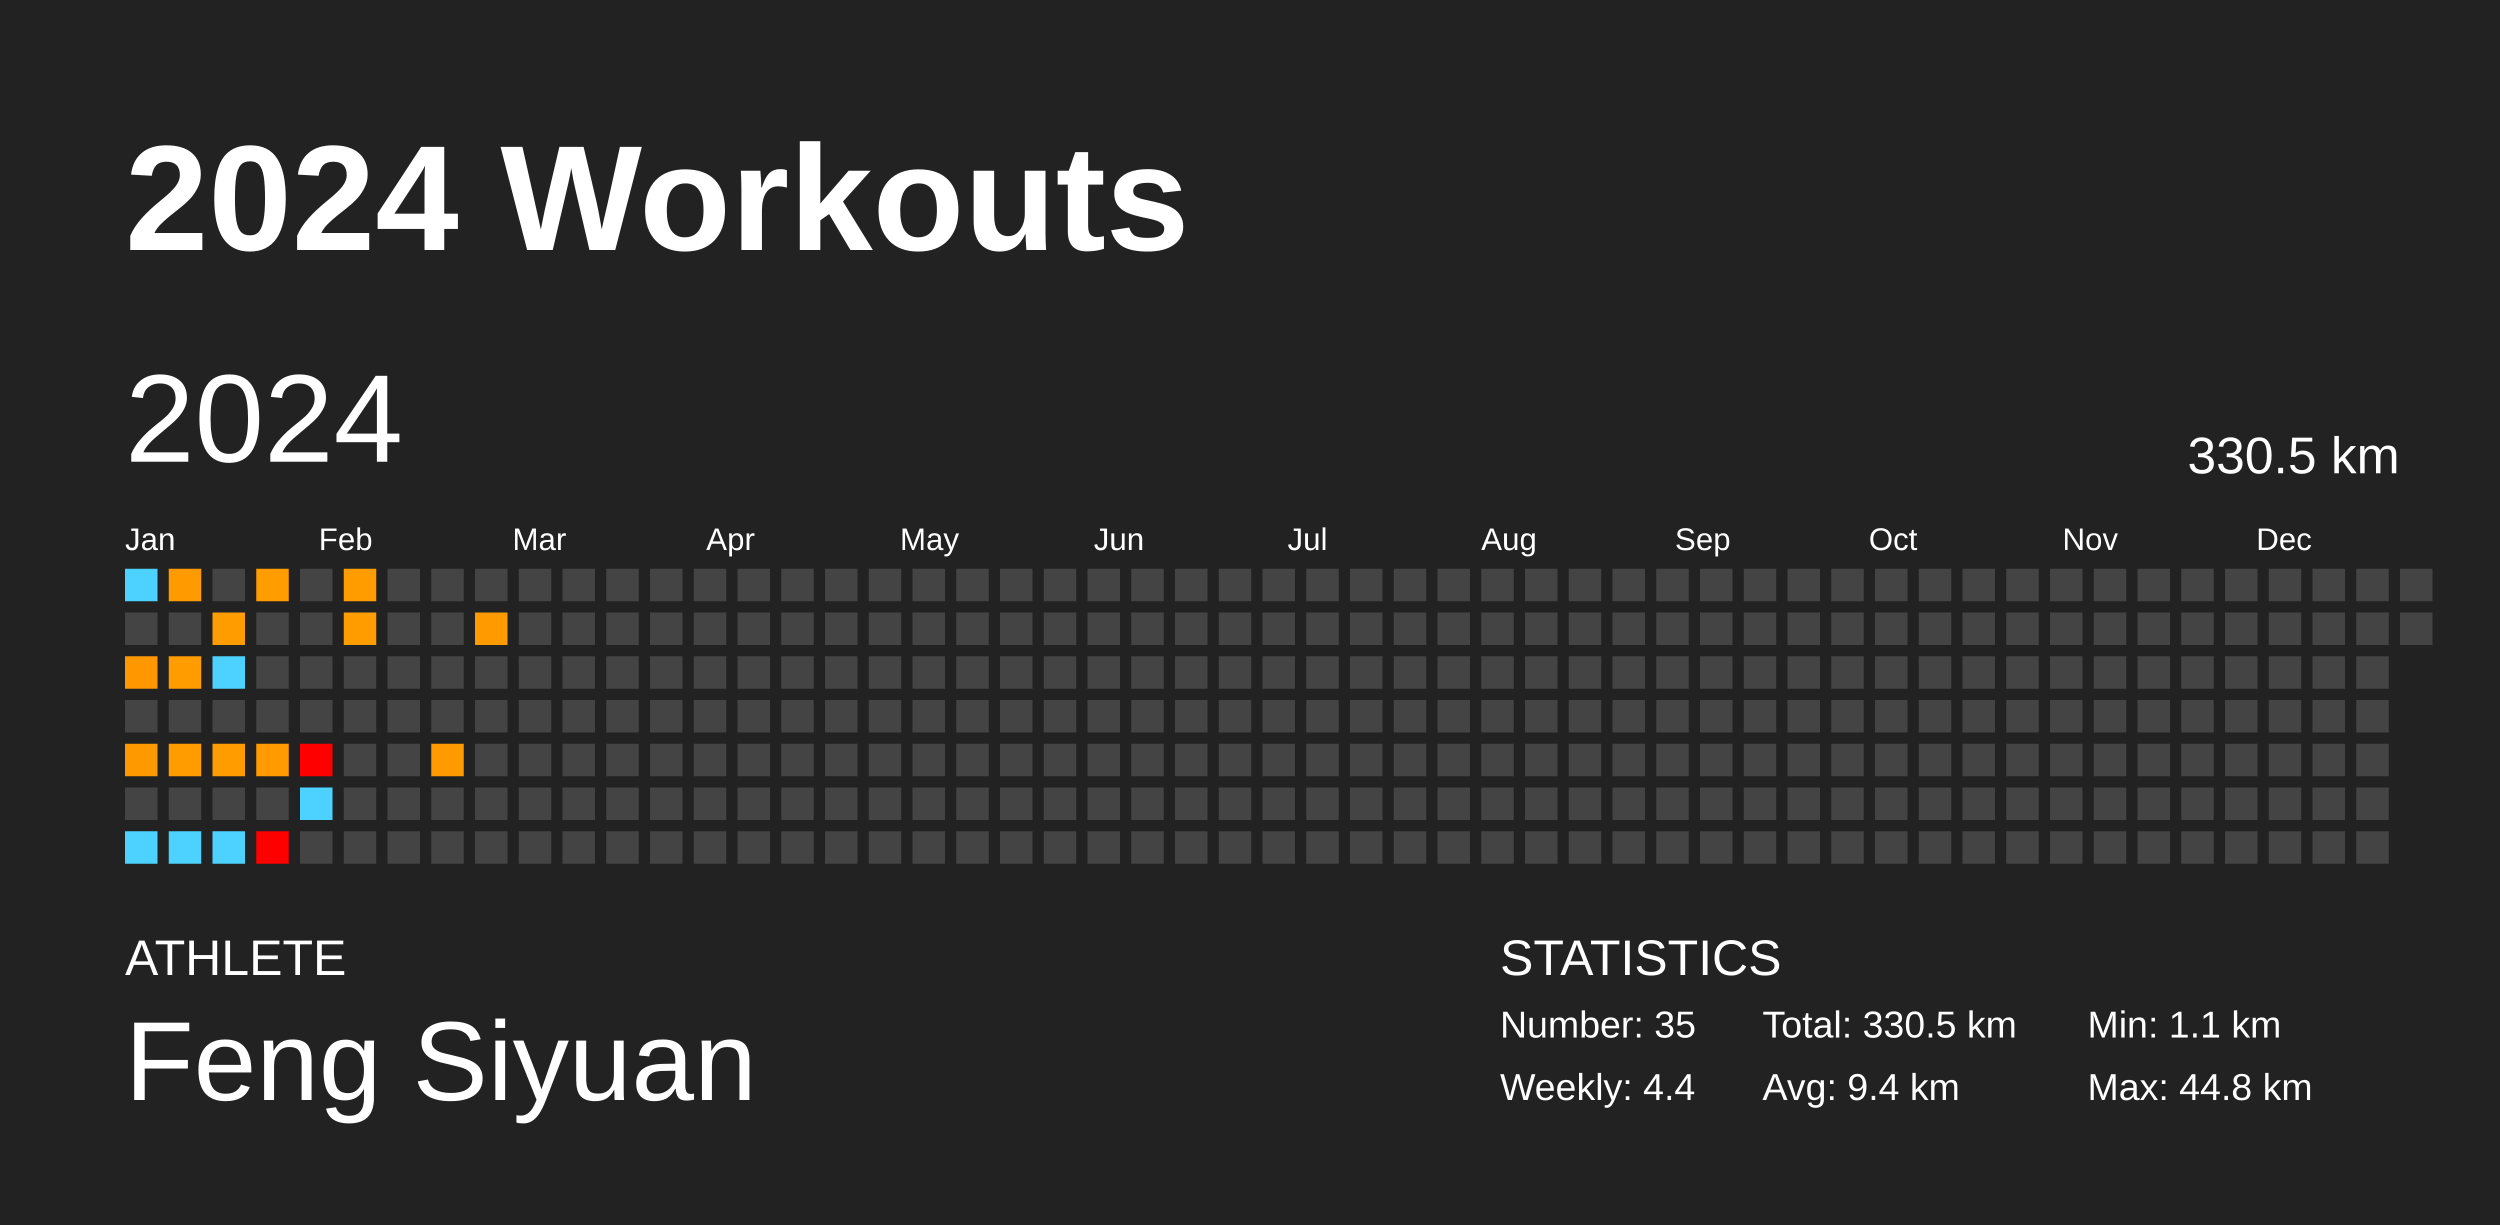
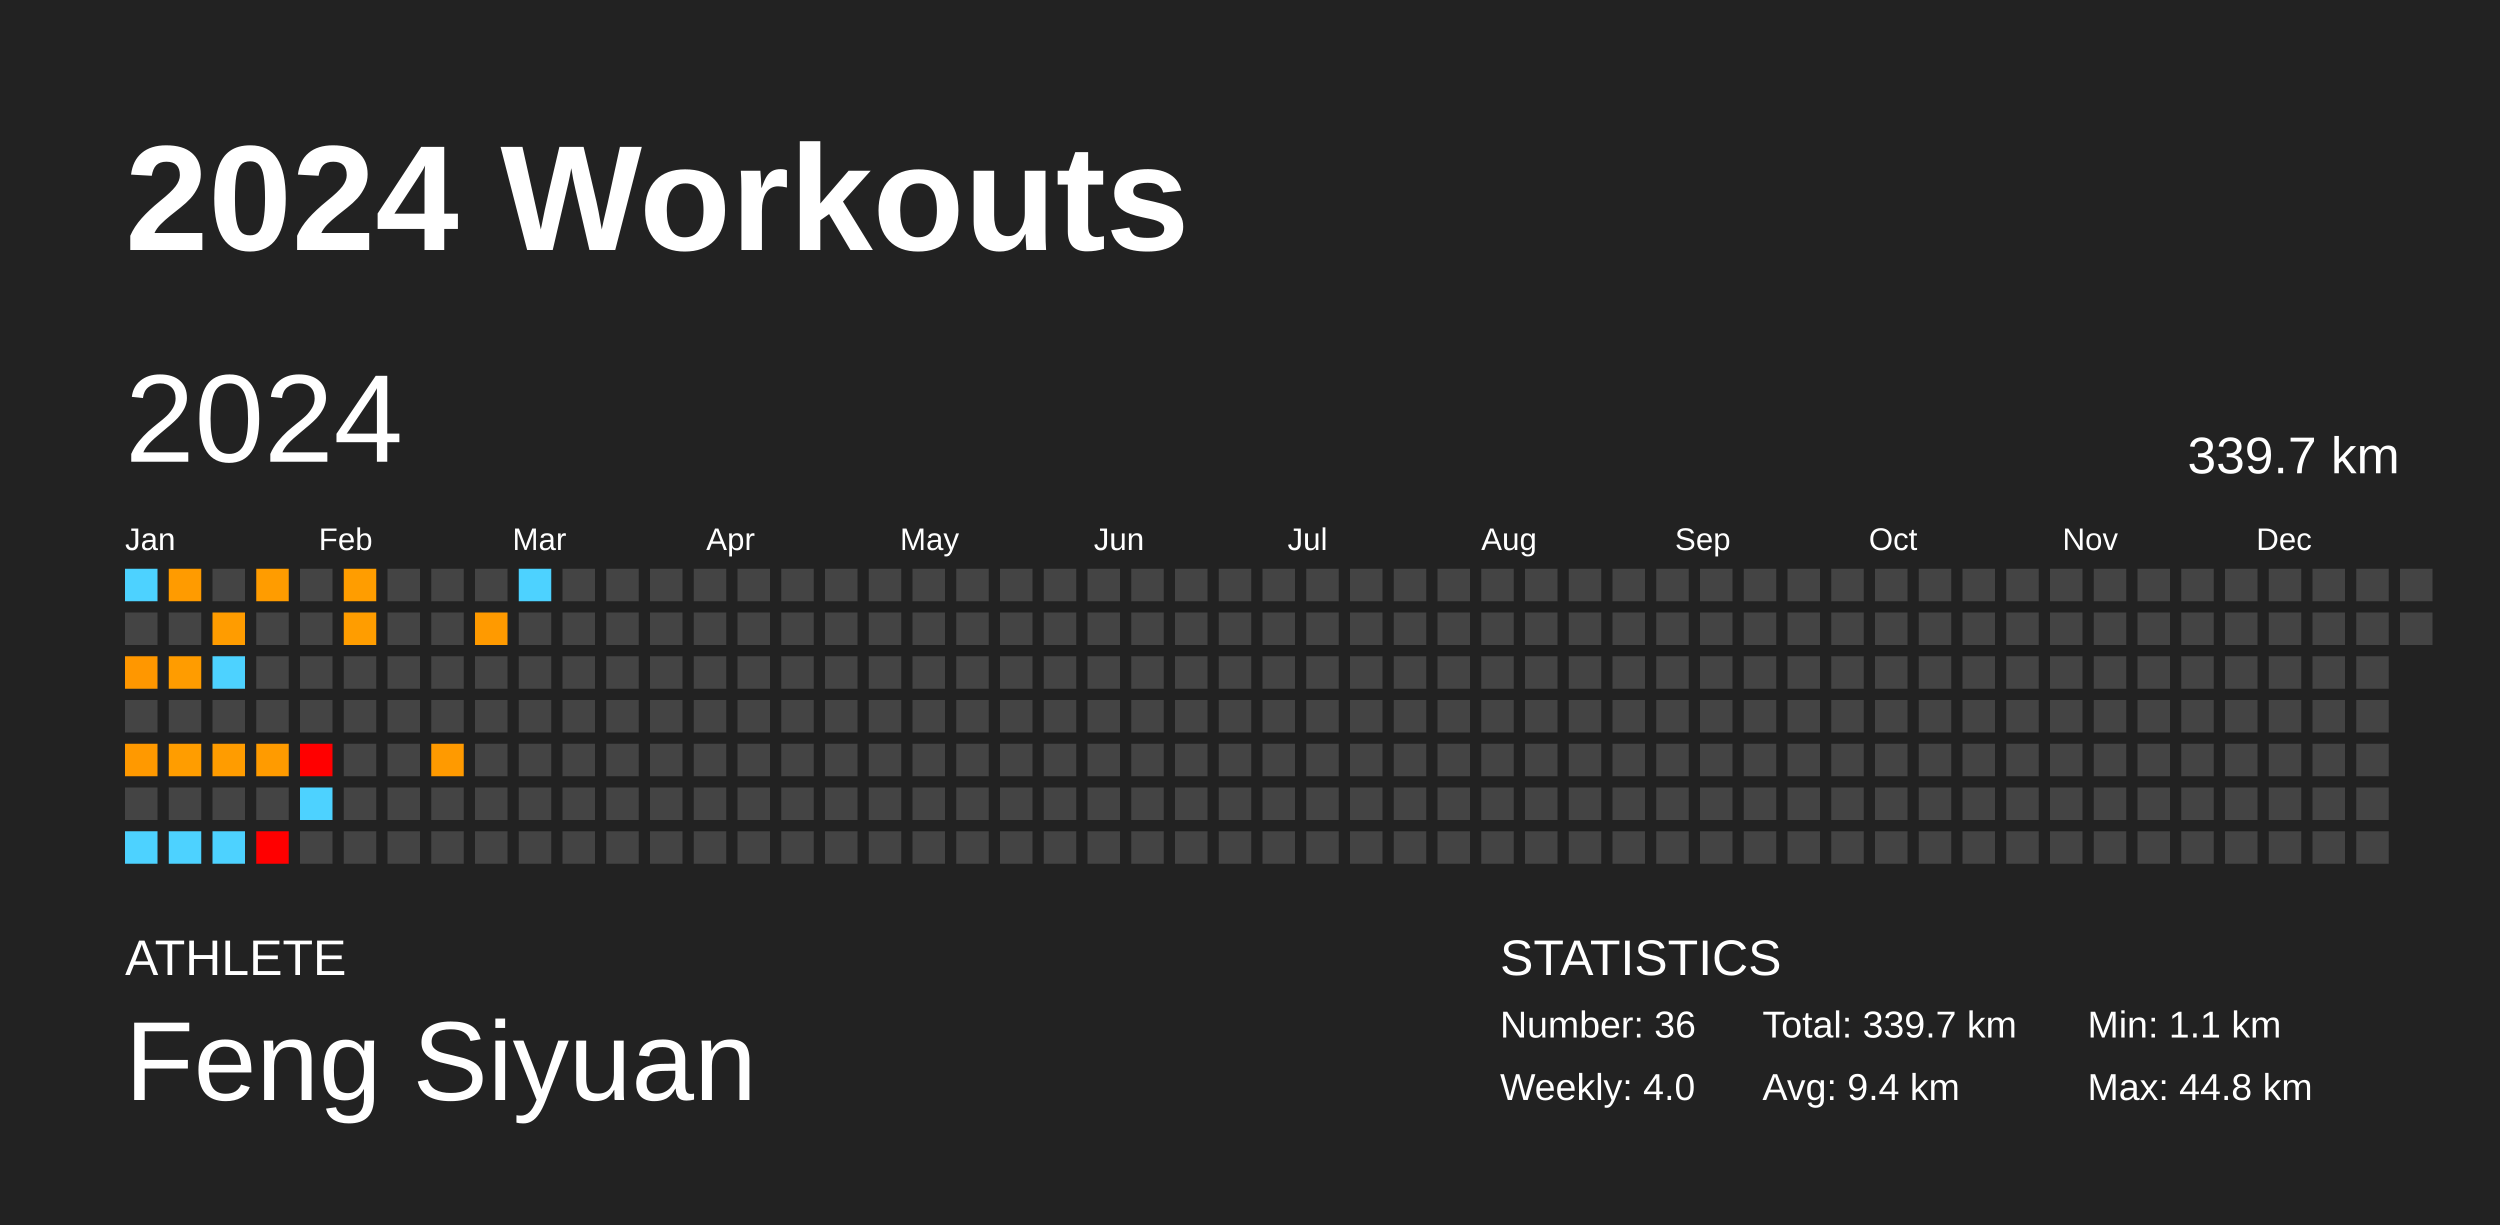
<svg xmlns="http://www.w3.org/2000/svg" baseProfile="full" height="98mm" version="1.1" viewBox="0,0,200,98" width="200mm">
  <defs />
  <rect fill="#222222" height="98" width="200" x="0" y="0" />
  <text fill="#FFFFFF" style="font-size:12px; font-family:Arial; font-weight:bold;" x="10" y="20">2024 Workouts</text>
  <text fill="#FFFFFF" style="font-size:4px; font-family:Arial" x="10" y="78">ATHLETE</text>
  <text fill="#FFFFFF" style="font-size:9px; font-family:Arial" x="10" y="88">Feng Siyuan</text>
  <text fill="#FFFFFF" style="font-size:4px; font-family:Arial" x="120" y="78">STATISTICS</text>
-   <text fill="#FFFFFF" style="font-size:3px; font-family:Arial" x="120" y="83">Number: 35</text>
-   <text fill="#FFFFFF" style="font-size:3px; font-family:Arial" x="120" y="88">Weekly: 4.4</text>
-   <text fill="#FFFFFF" style="font-size:3px; font-family:Arial" x="141" y="83">Total: 330.5 km</text>
+   <text fill="#FFFFFF" style="font-size:3px; font-family:Arial" x="120" y="83">Number: 36</text>
+   <text fill="#FFFFFF" style="font-size:3px; font-family:Arial" x="120" y="88">Weekly: 4.0</text>
+   <text fill="#FFFFFF" style="font-size:3px; font-family:Arial" x="141" y="83">Total: 339.7 km</text>
  <text fill="#FFFFFF" style="font-size:3px; font-family:Arial" x="141" y="88">Avg: 9.4 km</text>
  <text fill="#FFFFFF" style="font-size:3px; font-family:Arial" x="167" y="83">Min: 1.1 km</text>
  <text fill="#FFFFFF" style="font-size:3px; font-family:Arial" x="167" y="88">Max: 44.8 km</text>
  <text dominant-baseline="hanging" fill="#FFFFFF" style="font-size:10.0px; font-family:Arial;" x="10" y="30">2024</text>
-   <text dominant-baseline="hanging" fill="#FFFFFF" style="font-size:4.125px; font-family:Arial;" x="175" y="35">330.5 km</text>
+   <text dominant-baseline="hanging" fill="#FFFFFF" style="font-size:4.125px; font-family:Arial;" x="175" y="35">339.7 km</text>
  <text fill="#FFFFFF" style="font-size:2.5px; font-family:Arial" x="10.0" y="44">Jan</text>
  <text fill="#FFFFFF" style="font-size:2.5px; font-family:Arial" x="25.5" y="44">Feb</text>
  <text fill="#FFFFFF" style="font-size:2.5px; font-family:Arial" x="41.0" y="44">Mar</text>
  <text fill="#FFFFFF" style="font-size:2.5px; font-family:Arial" x="56.5" y="44">Apr</text>
  <text fill="#FFFFFF" style="font-size:2.5px; font-family:Arial" x="72.0" y="44">May</text>
  <text fill="#FFFFFF" style="font-size:2.5px; font-family:Arial" x="87.5" y="44">Jun</text>
  <text fill="#FFFFFF" style="font-size:2.5px; font-family:Arial" x="103.0" y="44">Jul</text>
  <text fill="#FFFFFF" style="font-size:2.5px; font-family:Arial" x="118.5" y="44">Aug</text>
  <text fill="#FFFFFF" style="font-size:2.5px; font-family:Arial" x="134.0" y="44">Sep</text>
  <text fill="#FFFFFF" style="font-size:2.5px; font-family:Arial" x="149.5" y="44">Oct</text>
  <text fill="#FFFFFF" style="font-size:2.5px; font-family:Arial" x="165.0" y="44">Nov</text>
  <text fill="#FFFFFF" style="font-size:2.5px; font-family:Arial" x="180.5" y="44">Dec</text>
  <rect fill="#4dd2ff" height="2.6" width="2.6" x="10.0" y="45.5" />
  <rect fill="#444444" height="2.6" width="2.6" x="10.0" y="49.0" />
  <rect fill="#ff9700" height="2.6" width="2.6" x="10.0" y="52.5" />
  <rect fill="#444444" height="2.6" width="2.6" x="10.0" y="56.0" />
  <rect fill="#ff9900" height="2.6" width="2.6" x="10.0" y="59.5" />
  <rect fill="#444444" height="2.6" width="2.6" x="10.0" y="63.0" />
  <rect fill="#4dd2ff" height="2.6" width="2.6" x="10.0" y="66.5" />
  <rect fill="#ff9b00" height="2.6" width="2.6" x="13.5" y="45.5" />
  <rect fill="#444444" height="2.6" width="2.6" x="13.5" y="49.0" />
  <rect fill="#ff9c00" height="2.6" width="2.6" x="13.5" y="52.5" />
  <rect fill="#444444" height="2.6" width="2.6" x="13.5" y="56.0" />
  <rect fill="#ff9d00" height="2.6" width="2.6" x="13.5" y="59.5" />
  <rect fill="#444444" height="2.6" width="2.6" x="13.5" y="63.0" />
  <rect fill="#4dd2ff" height="2.6" width="2.6" x="13.5" y="66.5" />
  <rect fill="#444444" height="2.6" width="2.6" x="17.0" y="45.5" />
  <rect fill="#ff9c00" height="2.6" width="2.6" x="17.0" y="49.0" />
  <rect fill="#4dd2ff" height="2.6" width="2.6" x="17.0" y="52.5" />
  <rect fill="#444444" height="2.6" width="2.6" x="17.0" y="56.0" />
  <rect fill="#ff9c00" height="2.6" width="2.6" x="17.0" y="59.5" />
  <rect fill="#444444" height="2.6" width="2.6" x="17.0" y="63.0" />
  <rect fill="#4dd2ff" height="2.6" width="2.6" x="17.0" y="66.5" />
  <rect fill="#ff9c00" height="2.6" width="2.6" x="20.5" y="45.5" />
  <rect fill="#444444" height="2.6" width="2.6" x="20.5" y="49.0" />
  <rect fill="#444444" height="2.6" width="2.6" x="20.5" y="52.5" />
  <rect fill="#444444" height="2.6" width="2.6" x="20.5" y="56.0" />
  <rect fill="#ff9b00" height="2.6" width="2.6" x="20.5" y="59.5" />
  <rect fill="#444444" height="2.6" width="2.6" x="20.5" y="63.0" />
  <rect fill="red" height="2.6" width="2.6" x="20.5" y="66.5" />
  <rect fill="#444444" height="2.6" width="2.6" x="24.0" y="45.5" />
  <rect fill="#444444" height="2.6" width="2.6" x="24.0" y="49.0" />
  <rect fill="#444444" height="2.6" width="2.6" x="24.0" y="52.5" />
  <rect fill="#444444" height="2.6" width="2.6" x="24.0" y="56.0" />
  <rect fill="red" height="2.6" width="2.6" x="24.0" y="59.5" />
  <rect fill="#4dd2ff" height="2.6" width="2.6" x="24.0" y="63.0" />
  <rect fill="#444444" height="2.6" width="2.6" x="24.0" y="66.5" />
  <rect fill="#ff9d00" height="2.6" width="2.6" x="27.5" y="45.5" />
  <rect fill="#ff9d00" height="2.6" width="2.6" x="27.5" y="49.0" />
  <rect fill="#444444" height="2.6" width="2.6" x="27.5" y="52.5" />
  <rect fill="#444444" height="2.6" width="2.6" x="27.5" y="56.0" />
  <rect fill="#444444" height="2.6" width="2.6" x="27.5" y="59.5" />
  <rect fill="#444444" height="2.6" width="2.6" x="27.5" y="63.0" />
  <rect fill="#444444" height="2.6" width="2.6" x="27.5" y="66.5" />
  <rect fill="#444444" height="2.6" width="2.6" x="31.0" y="45.5" />
  <rect fill="#444444" height="2.6" width="2.6" x="31.0" y="49.0" />
  <rect fill="#444444" height="2.6" width="2.6" x="31.0" y="52.5" />
  <rect fill="#444444" height="2.6" width="2.6" x="31.0" y="56.0" />
  <rect fill="#444444" height="2.6" width="2.6" x="31.0" y="59.5" />
  <rect fill="#444444" height="2.6" width="2.6" x="31.0" y="63.0" />
  <rect fill="#444444" height="2.6" width="2.6" x="31.0" y="66.5" />
  <rect fill="#444444" height="2.6" width="2.6" x="34.5" y="45.5" />
  <rect fill="#444444" height="2.6" width="2.6" x="34.5" y="49.0" />
  <rect fill="#444444" height="2.6" width="2.6" x="34.5" y="52.5" />
  <rect fill="#444444" height="2.6" width="2.6" x="34.5" y="56.0" />
  <rect fill="#ff9a00" height="2.6" width="2.6" x="34.5" y="59.5" />
  <rect fill="#444444" height="2.6" width="2.6" x="34.5" y="63.0" />
  <rect fill="#444444" height="2.6" width="2.6" x="34.5" y="66.5" />
  <rect fill="#444444" height="2.6" width="2.6" x="38.0" y="45.5" />
  <rect fill="#ff9a00" height="2.6" width="2.6" x="38.0" y="49.0" />
  <rect fill="#444444" height="2.6" width="2.6" x="38.0" y="52.5" />
  <rect fill="#444444" height="2.6" width="2.6" x="38.0" y="56.0" />
  <rect fill="#444444" height="2.6" width="2.6" x="38.0" y="59.5" />
  <rect fill="#444444" height="2.6" width="2.6" x="38.0" y="63.0" />
  <rect fill="#444444" height="2.6" width="2.6" x="38.0" y="66.5" />
-   <rect fill="#444444" height="2.6" width="2.6" x="41.5" y="45.5" />
+   <rect fill="#4dd2ff" height="2.6" width="2.6" x="41.5" y="45.5" />
  <rect fill="#444444" height="2.6" width="2.6" x="41.5" y="49.0" />
  <rect fill="#444444" height="2.6" width="2.6" x="41.5" y="52.5" />
  <rect fill="#444444" height="2.6" width="2.6" x="41.5" y="56.0" />
  <rect fill="#444444" height="2.6" width="2.6" x="41.5" y="59.5" />
  <rect fill="#444444" height="2.6" width="2.6" x="41.5" y="63.0" />
  <rect fill="#444444" height="2.6" width="2.6" x="41.5" y="66.5" />
  <rect fill="#444444" height="2.6" width="2.6" x="45.0" y="45.5" />
  <rect fill="#444444" height="2.6" width="2.6" x="45.0" y="49.0" />
  <rect fill="#444444" height="2.6" width="2.6" x="45.0" y="52.5" />
  <rect fill="#444444" height="2.6" width="2.6" x="45.0" y="56.0" />
  <rect fill="#444444" height="2.6" width="2.6" x="45.0" y="59.5" />
  <rect fill="#444444" height="2.6" width="2.6" x="45.0" y="63.0" />
  <rect fill="#444444" height="2.6" width="2.6" x="45.0" y="66.5" />
  <rect fill="#444444" height="2.6" width="2.6" x="48.5" y="45.5" />
  <rect fill="#444444" height="2.6" width="2.6" x="48.5" y="49.0" />
  <rect fill="#444444" height="2.6" width="2.6" x="48.5" y="52.5" />
  <rect fill="#444444" height="2.6" width="2.6" x="48.5" y="56.0" />
  <rect fill="#444444" height="2.6" width="2.6" x="48.5" y="59.5" />
  <rect fill="#444444" height="2.6" width="2.6" x="48.5" y="63.0" />
  <rect fill="#444444" height="2.6" width="2.6" x="48.5" y="66.5" />
  <rect fill="#444444" height="2.6" width="2.6" x="52.0" y="45.5" />
  <rect fill="#444444" height="2.6" width="2.6" x="52.0" y="49.0" />
  <rect fill="#444444" height="2.6" width="2.6" x="52.0" y="52.5" />
  <rect fill="#444444" height="2.6" width="2.6" x="52.0" y="56.0" />
  <rect fill="#444444" height="2.6" width="2.6" x="52.0" y="59.5" />
  <rect fill="#444444" height="2.6" width="2.6" x="52.0" y="63.0" />
  <rect fill="#444444" height="2.6" width="2.6" x="52.0" y="66.5" />
  <rect fill="#444444" height="2.6" width="2.6" x="55.5" y="45.5" />
  <rect fill="#444444" height="2.6" width="2.6" x="55.5" y="49.0" />
  <rect fill="#444444" height="2.6" width="2.6" x="55.5" y="52.5" />
  <rect fill="#444444" height="2.6" width="2.6" x="55.5" y="56.0" />
  <rect fill="#444444" height="2.6" width="2.6" x="55.5" y="59.5" />
  <rect fill="#444444" height="2.6" width="2.6" x="55.5" y="63.0" />
  <rect fill="#444444" height="2.6" width="2.6" x="55.5" y="66.5" />
  <rect fill="#444444" height="2.6" width="2.6" x="59.0" y="45.5" />
  <rect fill="#444444" height="2.6" width="2.6" x="59.0" y="49.0" />
  <rect fill="#444444" height="2.6" width="2.6" x="59.0" y="52.5" />
  <rect fill="#444444" height="2.6" width="2.6" x="59.0" y="56.0" />
  <rect fill="#444444" height="2.6" width="2.6" x="59.0" y="59.5" />
  <rect fill="#444444" height="2.6" width="2.6" x="59.0" y="63.0" />
  <rect fill="#444444" height="2.6" width="2.6" x="59.0" y="66.5" />
  <rect fill="#444444" height="2.6" width="2.6" x="62.5" y="45.5" />
  <rect fill="#444444" height="2.6" width="2.6" x="62.5" y="49.0" />
  <rect fill="#444444" height="2.6" width="2.6" x="62.5" y="52.5" />
  <rect fill="#444444" height="2.6" width="2.6" x="62.5" y="56.0" />
  <rect fill="#444444" height="2.6" width="2.6" x="62.5" y="59.5" />
  <rect fill="#444444" height="2.6" width="2.6" x="62.5" y="63.0" />
  <rect fill="#444444" height="2.6" width="2.6" x="62.5" y="66.5" />
  <rect fill="#444444" height="2.6" width="2.6" x="66.0" y="45.5" />
  <rect fill="#444444" height="2.6" width="2.6" x="66.0" y="49.0" />
  <rect fill="#444444" height="2.6" width="2.6" x="66.0" y="52.5" />
  <rect fill="#444444" height="2.6" width="2.6" x="66.0" y="56.0" />
  <rect fill="#444444" height="2.6" width="2.6" x="66.0" y="59.5" />
  <rect fill="#444444" height="2.6" width="2.6" x="66.0" y="63.0" />
  <rect fill="#444444" height="2.6" width="2.6" x="66.0" y="66.5" />
  <rect fill="#444444" height="2.6" width="2.6" x="69.5" y="45.5" />
  <rect fill="#444444" height="2.6" width="2.6" x="69.5" y="49.0" />
  <rect fill="#444444" height="2.6" width="2.6" x="69.5" y="52.5" />
  <rect fill="#444444" height="2.6" width="2.6" x="69.5" y="56.0" />
  <rect fill="#444444" height="2.6" width="2.6" x="69.5" y="59.5" />
  <rect fill="#444444" height="2.6" width="2.6" x="69.5" y="63.0" />
  <rect fill="#444444" height="2.6" width="2.6" x="69.5" y="66.5" />
  <rect fill="#444444" height="2.6" width="2.6" x="73.0" y="45.5" />
  <rect fill="#444444" height="2.6" width="2.6" x="73.0" y="49.0" />
  <rect fill="#444444" height="2.6" width="2.6" x="73.0" y="52.5" />
  <rect fill="#444444" height="2.6" width="2.6" x="73.0" y="56.0" />
  <rect fill="#444444" height="2.6" width="2.6" x="73.0" y="59.5" />
  <rect fill="#444444" height="2.6" width="2.6" x="73.0" y="63.0" />
  <rect fill="#444444" height="2.6" width="2.6" x="73.0" y="66.5" />
  <rect fill="#444444" height="2.6" width="2.6" x="76.5" y="45.5" />
  <rect fill="#444444" height="2.6" width="2.6" x="76.5" y="49.0" />
  <rect fill="#444444" height="2.6" width="2.6" x="76.5" y="52.5" />
  <rect fill="#444444" height="2.6" width="2.6" x="76.5" y="56.0" />
  <rect fill="#444444" height="2.6" width="2.6" x="76.5" y="59.5" />
  <rect fill="#444444" height="2.6" width="2.6" x="76.5" y="63.0" />
  <rect fill="#444444" height="2.6" width="2.6" x="76.5" y="66.5" />
  <rect fill="#444444" height="2.6" width="2.6" x="80.0" y="45.5" />
  <rect fill="#444444" height="2.6" width="2.6" x="80.0" y="49.0" />
  <rect fill="#444444" height="2.6" width="2.6" x="80.0" y="52.5" />
  <rect fill="#444444" height="2.6" width="2.6" x="80.0" y="56.0" />
  <rect fill="#444444" height="2.6" width="2.6" x="80.0" y="59.5" />
  <rect fill="#444444" height="2.6" width="2.6" x="80.0" y="63.0" />
  <rect fill="#444444" height="2.6" width="2.6" x="80.0" y="66.5" />
  <rect fill="#444444" height="2.6" width="2.6" x="83.5" y="45.5" />
  <rect fill="#444444" height="2.6" width="2.6" x="83.5" y="49.0" />
  <rect fill="#444444" height="2.6" width="2.6" x="83.5" y="52.5" />
  <rect fill="#444444" height="2.6" width="2.6" x="83.5" y="56.0" />
  <rect fill="#444444" height="2.6" width="2.6" x="83.5" y="59.5" />
  <rect fill="#444444" height="2.6" width="2.6" x="83.5" y="63.0" />
  <rect fill="#444444" height="2.6" width="2.6" x="83.5" y="66.5" />
  <rect fill="#444444" height="2.6" width="2.6" x="87.0" y="45.5" />
  <rect fill="#444444" height="2.6" width="2.6" x="87.0" y="49.0" />
  <rect fill="#444444" height="2.6" width="2.6" x="87.0" y="52.5" />
  <rect fill="#444444" height="2.6" width="2.6" x="87.0" y="56.0" />
  <rect fill="#444444" height="2.6" width="2.6" x="87.0" y="59.5" />
  <rect fill="#444444" height="2.6" width="2.6" x="87.0" y="63.0" />
  <rect fill="#444444" height="2.6" width="2.6" x="87.0" y="66.5" />
  <rect fill="#444444" height="2.6" width="2.6" x="90.5" y="45.5" />
  <rect fill="#444444" height="2.6" width="2.6" x="90.5" y="49.0" />
  <rect fill="#444444" height="2.6" width="2.6" x="90.5" y="52.5" />
  <rect fill="#444444" height="2.6" width="2.6" x="90.5" y="56.0" />
  <rect fill="#444444" height="2.6" width="2.6" x="90.5" y="59.5" />
  <rect fill="#444444" height="2.6" width="2.6" x="90.5" y="63.0" />
  <rect fill="#444444" height="2.6" width="2.6" x="90.5" y="66.5" />
  <rect fill="#444444" height="2.6" width="2.6" x="94.0" y="45.5" />
  <rect fill="#444444" height="2.6" width="2.6" x="94.0" y="49.0" />
  <rect fill="#444444" height="2.6" width="2.6" x="94.0" y="52.5" />
  <rect fill="#444444" height="2.6" width="2.6" x="94.0" y="56.0" />
  <rect fill="#444444" height="2.6" width="2.6" x="94.0" y="59.5" />
  <rect fill="#444444" height="2.6" width="2.6" x="94.0" y="63.0" />
  <rect fill="#444444" height="2.6" width="2.6" x="94.0" y="66.5" />
  <rect fill="#444444" height="2.6" width="2.6" x="97.5" y="45.5" />
  <rect fill="#444444" height="2.6" width="2.6" x="97.5" y="49.0" />
  <rect fill="#444444" height="2.6" width="2.6" x="97.5" y="52.5" />
  <rect fill="#444444" height="2.6" width="2.6" x="97.5" y="56.0" />
  <rect fill="#444444" height="2.6" width="2.6" x="97.5" y="59.5" />
  <rect fill="#444444" height="2.6" width="2.6" x="97.5" y="63.0" />
  <rect fill="#444444" height="2.6" width="2.6" x="97.5" y="66.5" />
  <rect fill="#444444" height="2.6" width="2.6" x="101.0" y="45.5" />
  <rect fill="#444444" height="2.6" width="2.6" x="101.0" y="49.0" />
  <rect fill="#444444" height="2.6" width="2.6" x="101.0" y="52.5" />
  <rect fill="#444444" height="2.6" width="2.6" x="101.0" y="56.0" />
  <rect fill="#444444" height="2.6" width="2.6" x="101.0" y="59.5" />
  <rect fill="#444444" height="2.6" width="2.6" x="101.0" y="63.0" />
  <rect fill="#444444" height="2.6" width="2.6" x="101.0" y="66.5" />
  <rect fill="#444444" height="2.6" width="2.6" x="104.5" y="45.5" />
  <rect fill="#444444" height="2.6" width="2.6" x="104.5" y="49.0" />
  <rect fill="#444444" height="2.6" width="2.6" x="104.5" y="52.5" />
  <rect fill="#444444" height="2.6" width="2.6" x="104.5" y="56.0" />
  <rect fill="#444444" height="2.6" width="2.6" x="104.5" y="59.5" />
  <rect fill="#444444" height="2.6" width="2.6" x="104.5" y="63.0" />
  <rect fill="#444444" height="2.6" width="2.6" x="104.5" y="66.5" />
  <rect fill="#444444" height="2.6" width="2.6" x="108.0" y="45.5" />
  <rect fill="#444444" height="2.6" width="2.6" x="108.0" y="49.0" />
  <rect fill="#444444" height="2.6" width="2.6" x="108.0" y="52.5" />
  <rect fill="#444444" height="2.6" width="2.6" x="108.0" y="56.0" />
  <rect fill="#444444" height="2.6" width="2.6" x="108.0" y="59.5" />
  <rect fill="#444444" height="2.6" width="2.6" x="108.0" y="63.0" />
  <rect fill="#444444" height="2.6" width="2.6" x="108.0" y="66.5" />
  <rect fill="#444444" height="2.6" width="2.6" x="111.5" y="45.5" />
  <rect fill="#444444" height="2.6" width="2.6" x="111.5" y="49.0" />
  <rect fill="#444444" height="2.6" width="2.6" x="111.5" y="52.5" />
  <rect fill="#444444" height="2.6" width="2.6" x="111.5" y="56.0" />
  <rect fill="#444444" height="2.6" width="2.6" x="111.5" y="59.5" />
  <rect fill="#444444" height="2.6" width="2.6" x="111.5" y="63.0" />
  <rect fill="#444444" height="2.6" width="2.6" x="111.5" y="66.5" />
  <rect fill="#444444" height="2.6" width="2.6" x="115.0" y="45.5" />
  <rect fill="#444444" height="2.6" width="2.6" x="115.0" y="49.0" />
  <rect fill="#444444" height="2.6" width="2.6" x="115.0" y="52.5" />
  <rect fill="#444444" height="2.6" width="2.6" x="115.0" y="56.0" />
  <rect fill="#444444" height="2.6" width="2.6" x="115.0" y="59.5" />
  <rect fill="#444444" height="2.6" width="2.6" x="115.0" y="63.0" />
  <rect fill="#444444" height="2.6" width="2.6" x="115.0" y="66.5" />
  <rect fill="#444444" height="2.6" width="2.6" x="118.5" y="45.5" />
  <rect fill="#444444" height="2.6" width="2.6" x="118.5" y="49.0" />
  <rect fill="#444444" height="2.6" width="2.6" x="118.5" y="52.5" />
  <rect fill="#444444" height="2.6" width="2.6" x="118.5" y="56.0" />
  <rect fill="#444444" height="2.6" width="2.6" x="118.5" y="59.5" />
  <rect fill="#444444" height="2.6" width="2.6" x="118.5" y="63.0" />
  <rect fill="#444444" height="2.6" width="2.6" x="118.5" y="66.5" />
  <rect fill="#444444" height="2.6" width="2.6" x="122.0" y="45.5" />
  <rect fill="#444444" height="2.6" width="2.6" x="122.0" y="49.0" />
  <rect fill="#444444" height="2.6" width="2.6" x="122.0" y="52.5" />
  <rect fill="#444444" height="2.6" width="2.6" x="122.0" y="56.0" />
  <rect fill="#444444" height="2.6" width="2.6" x="122.0" y="59.5" />
  <rect fill="#444444" height="2.6" width="2.6" x="122.0" y="63.0" />
  <rect fill="#444444" height="2.6" width="2.6" x="122.0" y="66.5" />
  <rect fill="#444444" height="2.6" width="2.6" x="125.5" y="45.5" />
  <rect fill="#444444" height="2.6" width="2.6" x="125.5" y="49.0" />
  <rect fill="#444444" height="2.6" width="2.6" x="125.5" y="52.5" />
  <rect fill="#444444" height="2.6" width="2.6" x="125.5" y="56.0" />
  <rect fill="#444444" height="2.6" width="2.6" x="125.5" y="59.5" />
  <rect fill="#444444" height="2.6" width="2.6" x="125.5" y="63.0" />
  <rect fill="#444444" height="2.6" width="2.6" x="125.5" y="66.5" />
  <rect fill="#444444" height="2.6" width="2.6" x="129.0" y="45.5" />
  <rect fill="#444444" height="2.6" width="2.6" x="129.0" y="49.0" />
  <rect fill="#444444" height="2.6" width="2.6" x="129.0" y="52.5" />
  <rect fill="#444444" height="2.6" width="2.6" x="129.0" y="56.0" />
  <rect fill="#444444" height="2.6" width="2.6" x="129.0" y="59.5" />
  <rect fill="#444444" height="2.6" width="2.6" x="129.0" y="63.0" />
  <rect fill="#444444" height="2.6" width="2.6" x="129.0" y="66.5" />
  <rect fill="#444444" height="2.6" width="2.6" x="132.5" y="45.5" />
  <rect fill="#444444" height="2.6" width="2.6" x="132.5" y="49.0" />
  <rect fill="#444444" height="2.6" width="2.6" x="132.5" y="52.5" />
  <rect fill="#444444" height="2.6" width="2.6" x="132.5" y="56.0" />
  <rect fill="#444444" height="2.6" width="2.6" x="132.5" y="59.5" />
  <rect fill="#444444" height="2.6" width="2.6" x="132.5" y="63.0" />
  <rect fill="#444444" height="2.6" width="2.6" x="132.5" y="66.5" />
  <rect fill="#444444" height="2.6" width="2.6" x="136.0" y="45.5" />
  <rect fill="#444444" height="2.6" width="2.6" x="136.0" y="49.0" />
  <rect fill="#444444" height="2.6" width="2.6" x="136.0" y="52.5" />
  <rect fill="#444444" height="2.6" width="2.6" x="136.0" y="56.0" />
  <rect fill="#444444" height="2.6" width="2.6" x="136.0" y="59.5" />
  <rect fill="#444444" height="2.6" width="2.6" x="136.0" y="63.0" />
  <rect fill="#444444" height="2.6" width="2.6" x="136.0" y="66.5" />
  <rect fill="#444444" height="2.6" width="2.6" x="139.5" y="45.5" />
  <rect fill="#444444" height="2.6" width="2.6" x="139.5" y="49.0" />
  <rect fill="#444444" height="2.6" width="2.6" x="139.5" y="52.5" />
  <rect fill="#444444" height="2.6" width="2.6" x="139.5" y="56.0" />
  <rect fill="#444444" height="2.6" width="2.6" x="139.5" y="59.5" />
  <rect fill="#444444" height="2.6" width="2.6" x="139.5" y="63.0" />
  <rect fill="#444444" height="2.6" width="2.6" x="139.5" y="66.5" />
  <rect fill="#444444" height="2.6" width="2.6" x="143.0" y="45.5" />
  <rect fill="#444444" height="2.6" width="2.6" x="143.0" y="49.0" />
  <rect fill="#444444" height="2.6" width="2.6" x="143.0" y="52.5" />
  <rect fill="#444444" height="2.6" width="2.6" x="143.0" y="56.0" />
  <rect fill="#444444" height="2.6" width="2.6" x="143.0" y="59.5" />
  <rect fill="#444444" height="2.6" width="2.6" x="143.0" y="63.0" />
  <rect fill="#444444" height="2.6" width="2.6" x="143.0" y="66.5" />
  <rect fill="#444444" height="2.6" width="2.6" x="146.5" y="45.5" />
  <rect fill="#444444" height="2.6" width="2.6" x="146.5" y="49.0" />
  <rect fill="#444444" height="2.6" width="2.6" x="146.5" y="52.5" />
  <rect fill="#444444" height="2.6" width="2.6" x="146.5" y="56.0" />
  <rect fill="#444444" height="2.6" width="2.6" x="146.5" y="59.5" />
  <rect fill="#444444" height="2.6" width="2.6" x="146.5" y="63.0" />
  <rect fill="#444444" height="2.6" width="2.6" x="146.5" y="66.5" />
  <rect fill="#444444" height="2.6" width="2.6" x="150.0" y="45.5" />
  <rect fill="#444444" height="2.6" width="2.6" x="150.0" y="49.0" />
  <rect fill="#444444" height="2.6" width="2.6" x="150.0" y="52.5" />
  <rect fill="#444444" height="2.6" width="2.6" x="150.0" y="56.0" />
  <rect fill="#444444" height="2.6" width="2.6" x="150.0" y="59.5" />
  <rect fill="#444444" height="2.6" width="2.6" x="150.0" y="63.0" />
  <rect fill="#444444" height="2.6" width="2.6" x="150.0" y="66.5" />
  <rect fill="#444444" height="2.6" width="2.6" x="153.5" y="45.5" />
  <rect fill="#444444" height="2.6" width="2.6" x="153.5" y="49.0" />
  <rect fill="#444444" height="2.6" width="2.6" x="153.5" y="52.5" />
  <rect fill="#444444" height="2.6" width="2.6" x="153.5" y="56.0" />
  <rect fill="#444444" height="2.6" width="2.6" x="153.5" y="59.5" />
  <rect fill="#444444" height="2.6" width="2.6" x="153.5" y="63.0" />
  <rect fill="#444444" height="2.6" width="2.6" x="153.5" y="66.5" />
  <rect fill="#444444" height="2.6" width="2.6" x="157.0" y="45.5" />
  <rect fill="#444444" height="2.6" width="2.6" x="157.0" y="49.0" />
  <rect fill="#444444" height="2.6" width="2.6" x="157.0" y="52.5" />
  <rect fill="#444444" height="2.6" width="2.6" x="157.0" y="56.0" />
  <rect fill="#444444" height="2.6" width="2.6" x="157.0" y="59.5" />
  <rect fill="#444444" height="2.6" width="2.6" x="157.0" y="63.0" />
  <rect fill="#444444" height="2.6" width="2.6" x="157.0" y="66.5" />
  <rect fill="#444444" height="2.6" width="2.6" x="160.5" y="45.5" />
  <rect fill="#444444" height="2.6" width="2.6" x="160.5" y="49.0" />
  <rect fill="#444444" height="2.6" width="2.6" x="160.5" y="52.5" />
  <rect fill="#444444" height="2.6" width="2.6" x="160.5" y="56.0" />
  <rect fill="#444444" height="2.6" width="2.6" x="160.5" y="59.5" />
  <rect fill="#444444" height="2.6" width="2.6" x="160.5" y="63.0" />
  <rect fill="#444444" height="2.6" width="2.6" x="160.5" y="66.5" />
  <rect fill="#444444" height="2.6" width="2.6" x="164.0" y="45.5" />
  <rect fill="#444444" height="2.6" width="2.6" x="164.0" y="49.0" />
  <rect fill="#444444" height="2.6" width="2.6" x="164.0" y="52.5" />
  <rect fill="#444444" height="2.6" width="2.6" x="164.0" y="56.0" />
  <rect fill="#444444" height="2.6" width="2.6" x="164.0" y="59.5" />
  <rect fill="#444444" height="2.6" width="2.6" x="164.0" y="63.0" />
  <rect fill="#444444" height="2.6" width="2.6" x="164.0" y="66.5" />
  <rect fill="#444444" height="2.6" width="2.6" x="167.5" y="45.5" />
  <rect fill="#444444" height="2.6" width="2.6" x="167.5" y="49.0" />
  <rect fill="#444444" height="2.6" width="2.6" x="167.5" y="52.5" />
  <rect fill="#444444" height="2.6" width="2.6" x="167.5" y="56.0" />
  <rect fill="#444444" height="2.6" width="2.6" x="167.5" y="59.5" />
  <rect fill="#444444" height="2.6" width="2.6" x="167.5" y="63.0" />
  <rect fill="#444444" height="2.6" width="2.6" x="167.5" y="66.5" />
  <rect fill="#444444" height="2.6" width="2.6" x="171.0" y="45.5" />
  <rect fill="#444444" height="2.6" width="2.6" x="171.0" y="49.0" />
  <rect fill="#444444" height="2.6" width="2.6" x="171.0" y="52.5" />
  <rect fill="#444444" height="2.6" width="2.6" x="171.0" y="56.0" />
  <rect fill="#444444" height="2.6" width="2.6" x="171.0" y="59.5" />
  <rect fill="#444444" height="2.6" width="2.6" x="171.0" y="63.0" />
  <rect fill="#444444" height="2.6" width="2.6" x="171.0" y="66.5" />
  <rect fill="#444444" height="2.6" width="2.6" x="174.5" y="45.5" />
  <rect fill="#444444" height="2.6" width="2.6" x="174.5" y="49.0" />
  <rect fill="#444444" height="2.6" width="2.6" x="174.5" y="52.5" />
  <rect fill="#444444" height="2.6" width="2.6" x="174.5" y="56.0" />
  <rect fill="#444444" height="2.6" width="2.6" x="174.5" y="59.5" />
  <rect fill="#444444" height="2.6" width="2.6" x="174.5" y="63.0" />
  <rect fill="#444444" height="2.6" width="2.6" x="174.5" y="66.5" />
  <rect fill="#444444" height="2.6" width="2.6" x="178.0" y="45.5" />
  <rect fill="#444444" height="2.6" width="2.6" x="178.0" y="49.0" />
  <rect fill="#444444" height="2.6" width="2.6" x="178.0" y="52.5" />
  <rect fill="#444444" height="2.6" width="2.6" x="178.0" y="56.0" />
  <rect fill="#444444" height="2.6" width="2.6" x="178.0" y="59.5" />
  <rect fill="#444444" height="2.6" width="2.6" x="178.0" y="63.0" />
  <rect fill="#444444" height="2.6" width="2.6" x="178.0" y="66.5" />
  <rect fill="#444444" height="2.6" width="2.6" x="181.5" y="45.5" />
  <rect fill="#444444" height="2.6" width="2.6" x="181.5" y="49.0" />
  <rect fill="#444444" height="2.6" width="2.6" x="181.5" y="52.5" />
  <rect fill="#444444" height="2.6" width="2.6" x="181.5" y="56.0" />
  <rect fill="#444444" height="2.6" width="2.6" x="181.5" y="59.5" />
  <rect fill="#444444" height="2.6" width="2.6" x="181.5" y="63.0" />
  <rect fill="#444444" height="2.6" width="2.6" x="181.5" y="66.5" />
  <rect fill="#444444" height="2.6" width="2.6" x="185.0" y="45.5" />
  <rect fill="#444444" height="2.6" width="2.6" x="185.0" y="49.0" />
  <rect fill="#444444" height="2.6" width="2.6" x="185.0" y="52.5" />
  <rect fill="#444444" height="2.6" width="2.6" x="185.0" y="56.0" />
  <rect fill="#444444" height="2.6" width="2.6" x="185.0" y="59.5" />
  <rect fill="#444444" height="2.6" width="2.6" x="185.0" y="63.0" />
  <rect fill="#444444" height="2.6" width="2.6" x="185.0" y="66.5" />
  <rect fill="#444444" height="2.6" width="2.6" x="188.5" y="45.5" />
  <rect fill="#444444" height="2.6" width="2.6" x="188.5" y="49.0" />
  <rect fill="#444444" height="2.6" width="2.6" x="188.5" y="52.5" />
  <rect fill="#444444" height="2.6" width="2.6" x="188.5" y="56.0" />
  <rect fill="#444444" height="2.6" width="2.6" x="188.5" y="59.5" />
  <rect fill="#444444" height="2.6" width="2.6" x="188.5" y="63.0" />
  <rect fill="#444444" height="2.6" width="2.6" x="188.5" y="66.5" />
  <rect fill="#444444" height="2.6" width="2.6" x="192.0" y="45.5" />
  <rect fill="#444444" height="2.6" width="2.6" x="192.0" y="49.0" />
</svg>
